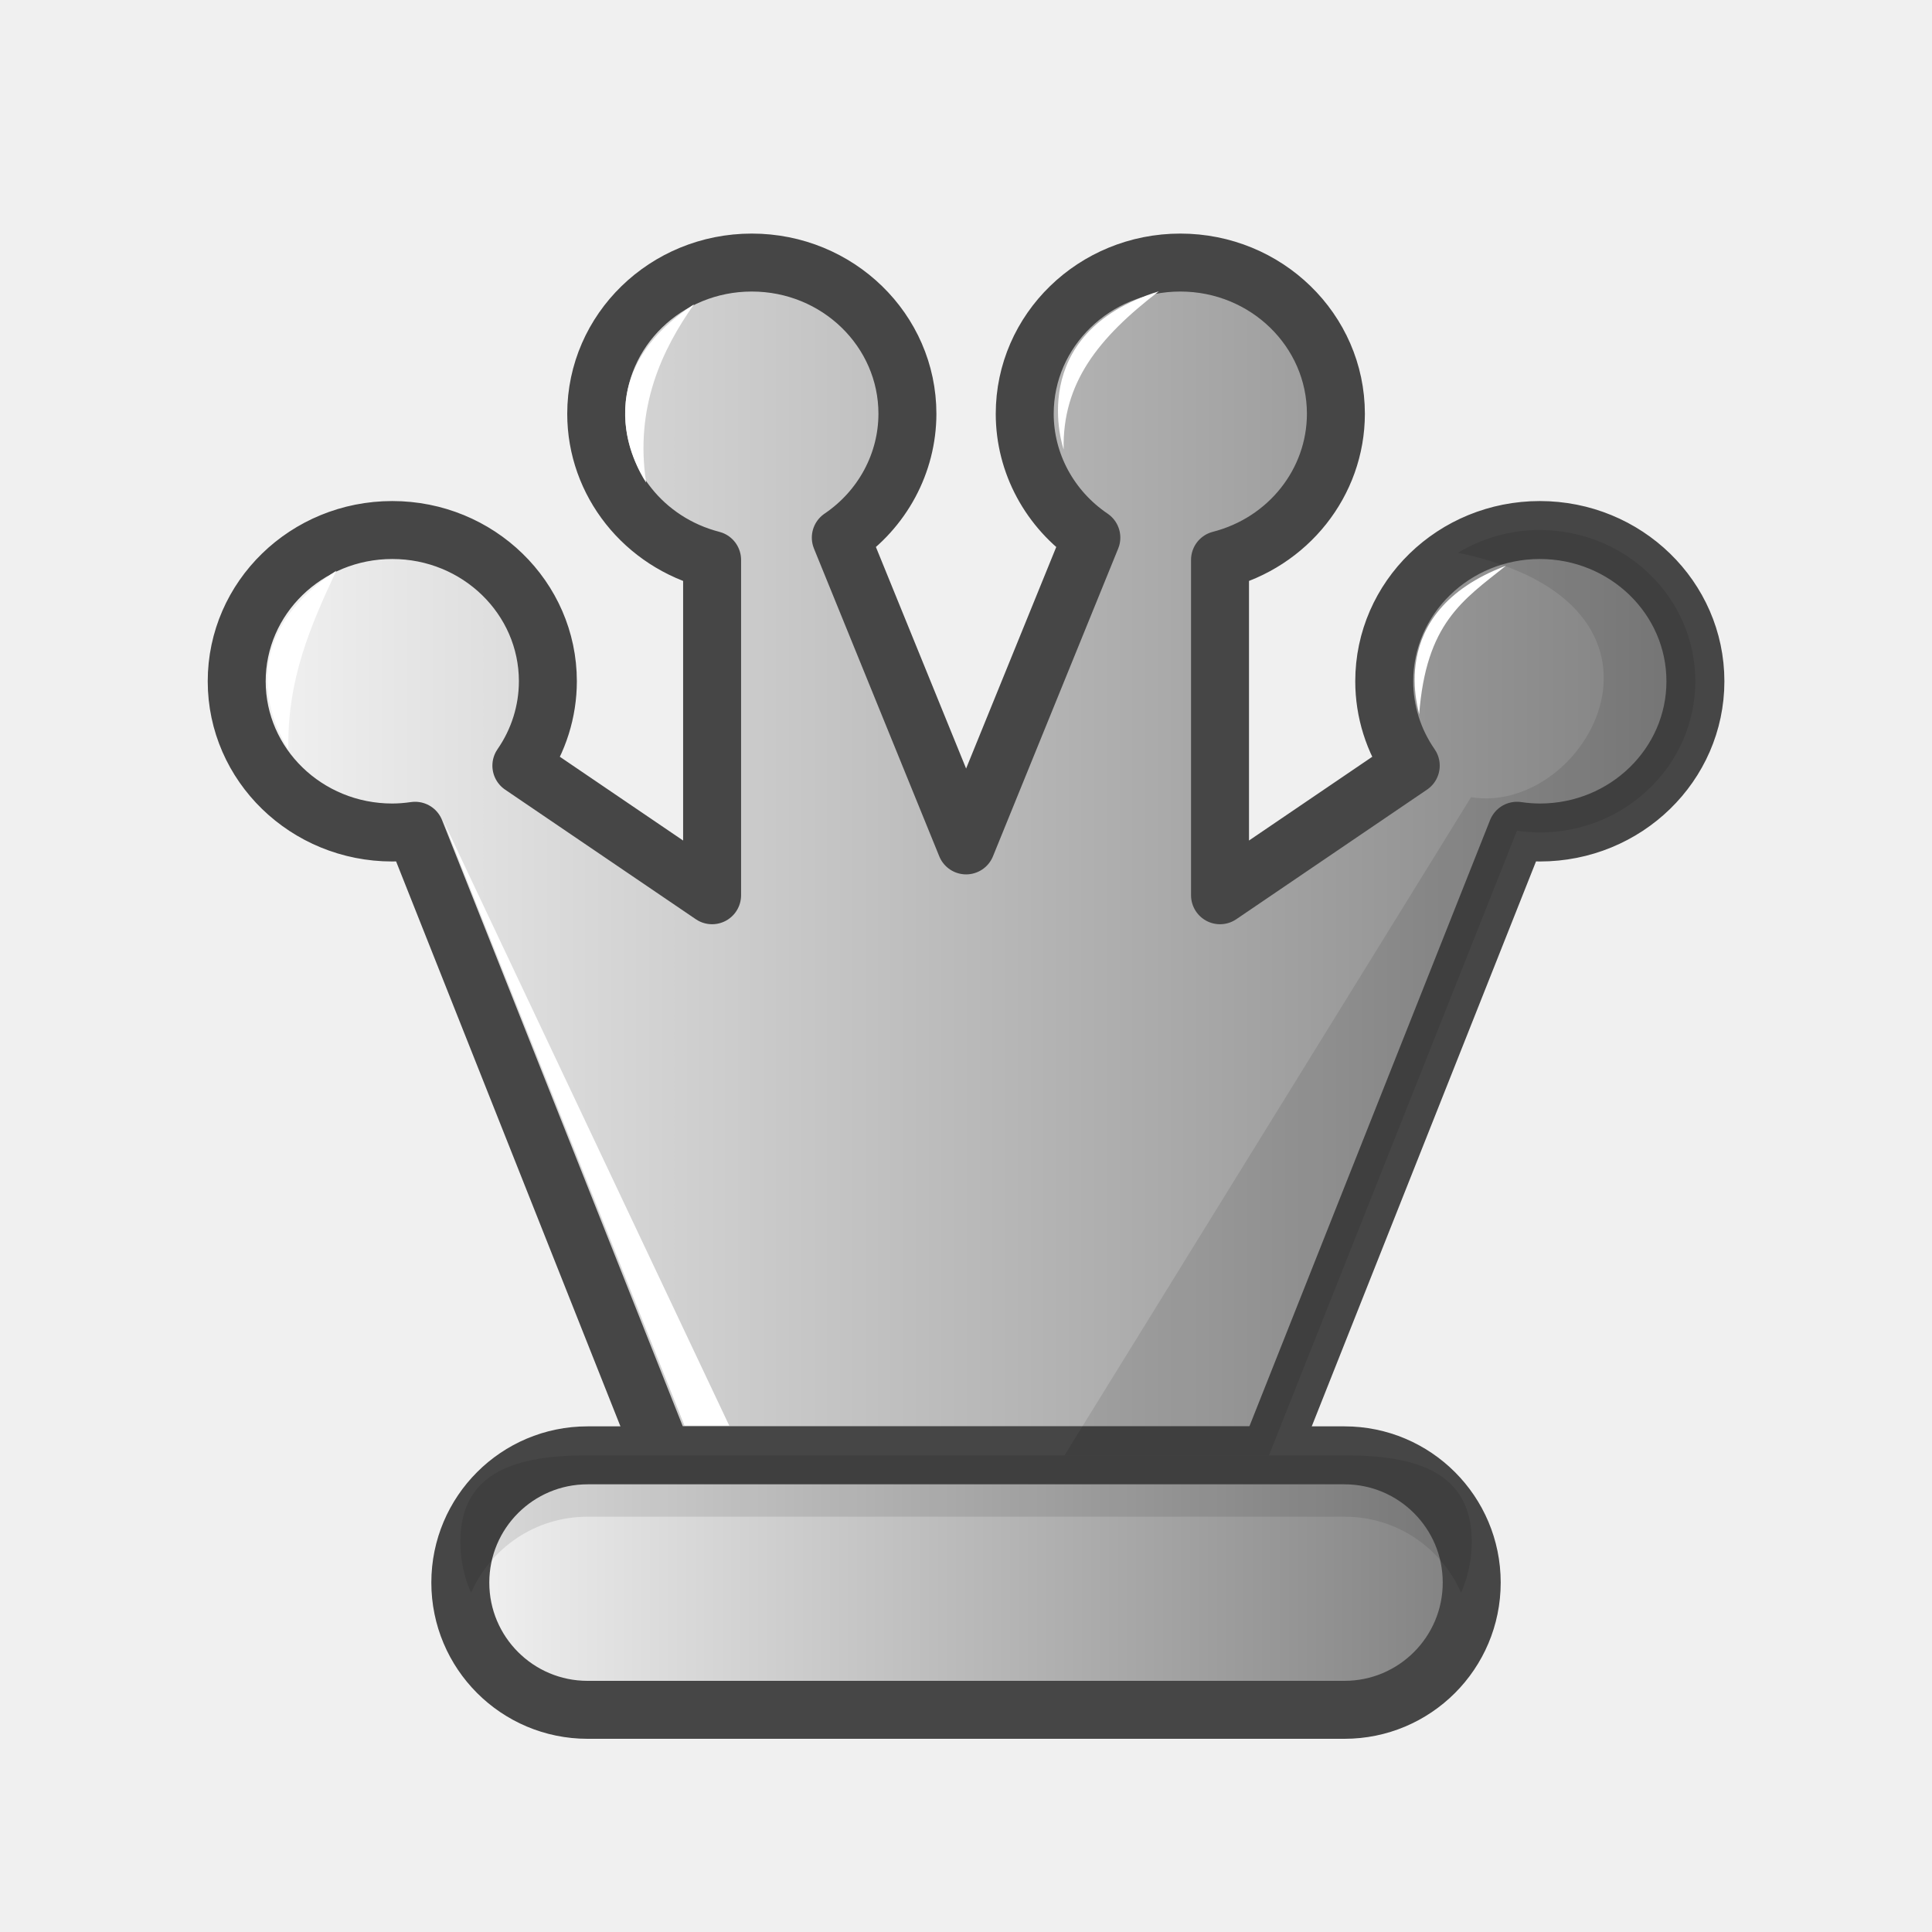
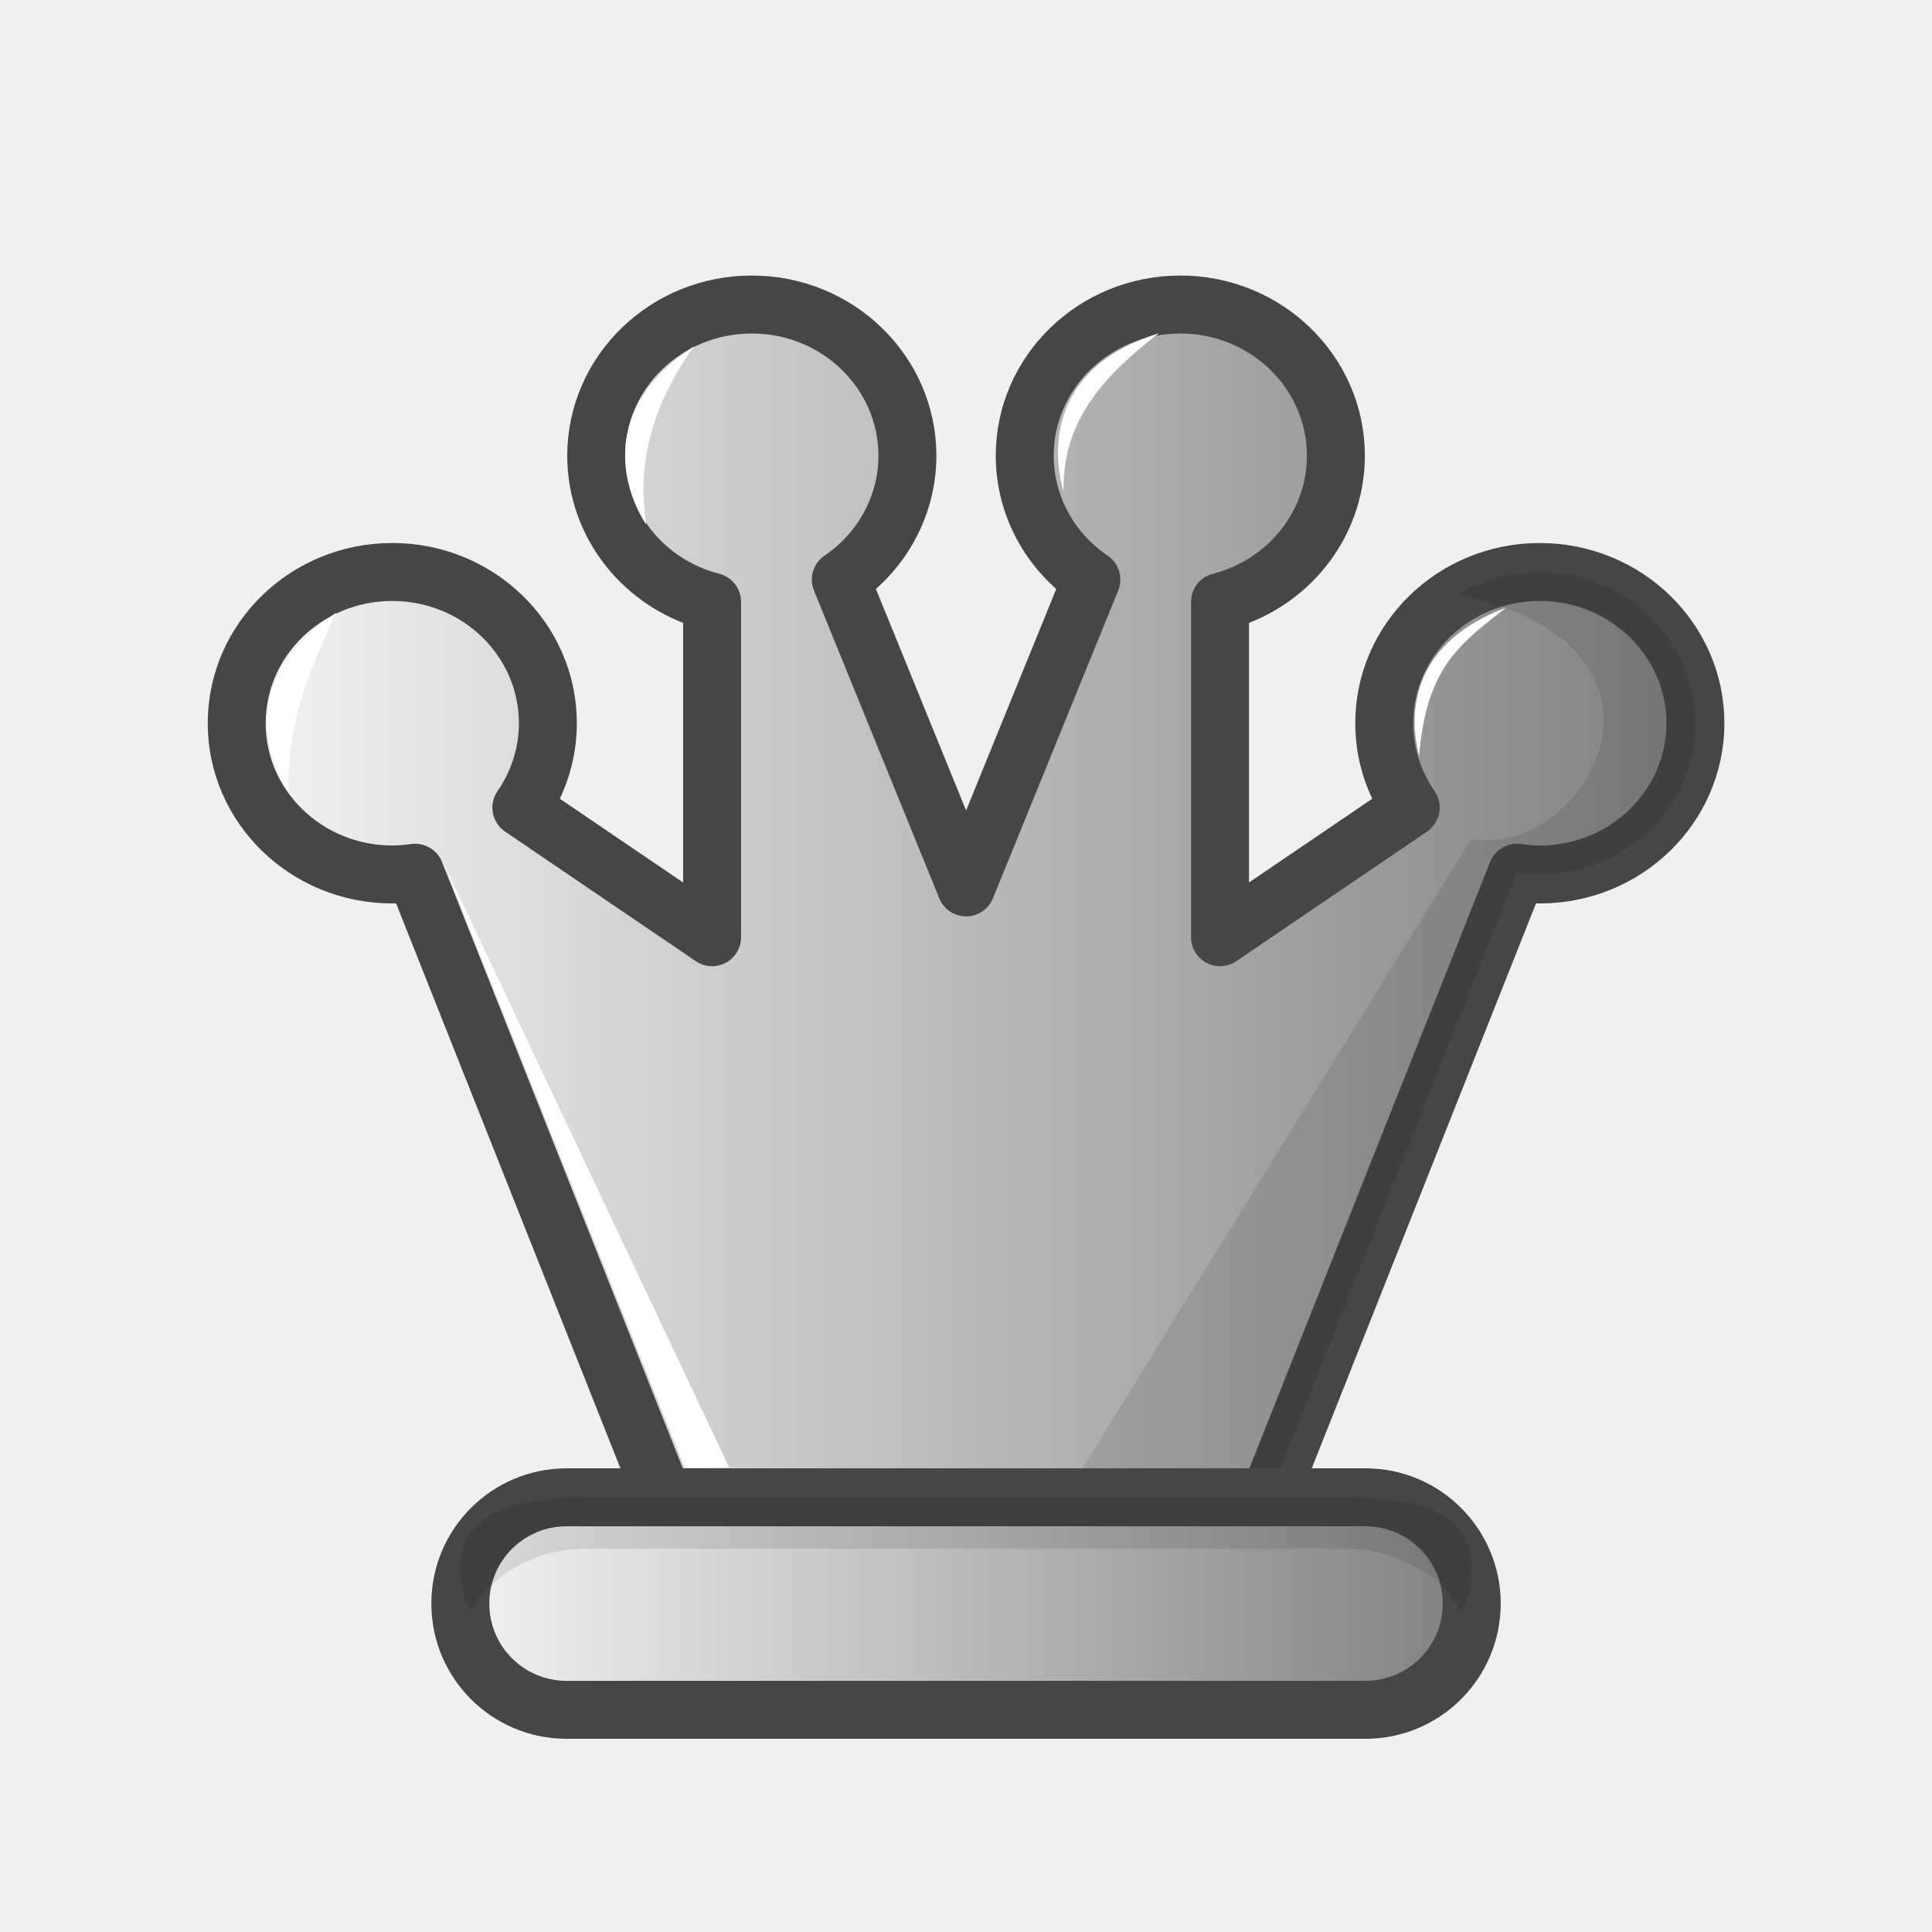
<svg xmlns="http://www.w3.org/2000/svg" xmlns:xlink="http://www.w3.org/1999/xlink" width="50mm" height="50mm" clip-rule="evenodd" fill-rule="evenodd" image-rendering="optimizeQuality" shape-rendering="geometricPrecision" text-rendering="geometricPrecision" version="1.1" viewBox="0 0 50 50">
  <defs>
-     <linearGradient id="linearGradient3667-3-8" x1="1002.5" x2="1041.7" y1="1382.5" y2="1382.5" gradientTransform="translate(-997.08 -1360.3)" gradientUnits="userSpaceOnUse" xlink:href="#GGG" />
    <linearGradient id="GGG">
      <stop style="stop-color:#f5f5f5" offset="0" />
      <stop style="stop-color:#7e7e7e" offset="1" />
    </linearGradient>
-     <linearGradient id="linearGradient6287" x1="1008.2" x2="1035.9" y1="1401.3" y2="1401.3" gradientTransform="translate(-997.08 -1360.3)" gradientUnits="userSpaceOnUse" xlink:href="#GGG" />
+     <linearGradient id="linearGradient5360" x1="1002.5" x2="1041.7" y1="1382.5" y2="1382.5" gradientTransform="translate(-997.08 -1359.2)" gradientUnits="userSpaceOnUse" xlink:href="#GGG" />
+     <linearGradient id="linearGradient5362" x1="1538.1" x2="1565.8" y1="1070.8" y2="1070.8" gradientTransform="translate(-1527 -1029.3)" gradientUnits="userSpaceOnUse" xlink:href="#GGG" />
  </defs>
-   <path d="m19.456 6.795c-2.224 0-4.026 1.753-4.026 3.915 0 1.775 1.234 3.326 2.999 3.78v8.679l-4.936-3.354c0.447-0.645 0.685-1.405 0.686-2.183 0-2.162-1.803-3.915-4.027-3.915-2.224 0-4.026 1.753-4.026 3.915 0 2.161 1.803 3.913 4.026 3.913 0.198 0 0.395-0.017 0.591-0.045l6.419 16.165h15.681l6.417-16.165c0.196 0.029 0.393 0.044 0.591 0.045 2.223 0 4.025-1.752 4.026-3.913 0-2.162-1.802-3.914-4.026-3.915-2.224 0-4.028 1.753-4.027 3.915 0 0.778 0.239 1.538 0.686 2.183l-4.936 3.354v-8.679c1.766-0.453 2.997-2.005 2.999-3.78 0-2.162-1.802-3.914-4.026-3.915-2.224 0-4.028 1.752-4.027 3.915 0 1.278 0.646 2.474 1.724 3.204l-3.241 7.965-3.243-7.965c1.078-0.73 1.722-1.927 1.724-3.204 0-2.162-1.803-3.915-4.027-3.915z" style="fill:url(#linearGradient3667-3-8);stroke-linejoin:round;stroke-width:1.5;stroke:#464646" />
-   <rect x="11.913" y="37.664" width="26.175" height="6.586" ry="3.293" style="fill:url(#linearGradient6287);paint-order:normal;stroke-linecap:round;stroke-linejoin:round;stroke-width:1.5;stroke:#464646" />
-   <path d="m39.849 13.716c-0.778 0-1.501 0.218-2.117 0.589 6.41 1.341 3.35 6.819 0.339 6.326l-10.522 17.033h5.292l6.418-16.165c0.196 0.029 0.392 0.044 0.59 0.045 2.223 0 4.026-1.752 4.026-3.913 0-2.162-1.802-3.914-4.026-3.914z" style="fill:#000000;opacity:.1" />
-   <path d="m12.19 41.222c-0.177-0.405-0.276-0.852-0.276-1.323 0-1.824 1.468-2.235 3.293-2.235h19.589c1.824 0 3.293 0.41 3.293 2.235 0 0.471-0.1 0.918-0.276 1.323-0.508-1.161-1.663-1.97-3.016-1.97h-19.589c-1.353 0-2.509 0.808-3.016 1.97z" style="fill:#000000;opacity:.1;paint-order:normal" />
-   <path d="m7.463 19.384s-1.836-2.596 1.24-4.614c-0.663 1.419-1.273 2.811-1.24 4.614z" style="fill:#ffffff" />
-   <path d="m16.722 12.488s-1.836-2.596 1.24-4.614c-0.823 1.166-1.538 2.663-1.24 4.614z" style="fill:#ffffff" />
-   <path d="m27.527 11.633s-1.05-3.001 2.463-4.094c-1.576 1.211-2.498 2.377-2.463 4.094z" style="fill:#ffffff" />
-   <path d="m36.727 18.503c0.058 0.029-0.987-2.641 2.246-3.861-1.116 0.89-2.069 1.484-2.246 3.861z" style="fill:#ffffff" />
-   <path d="m11.464 21.22 6.251 15.676h1.158z" style="fill:#ffffff" />
+   <path d="m19.456 7.881c-2.224 0-4.026 1.753-4.026 3.915 0 1.775 1.234 3.326 2.999 3.78v8.679l-4.936-3.354c0.447-0.645 0.685-1.405 0.686-2.183 0-2.162-1.803-3.915-4.027-3.915-2.224 0-4.026 1.753-4.026 3.915 0 2.161 1.803 3.913 4.026 3.913 0.198 0 0.395-0.017 0.591-0.045l6.419 16.165h15.681l6.417-16.165c0.196 0.029 0.393 0.044 0.591 0.045 2.223 0 4.025-1.752 4.026-3.913 0-2.162-1.802-3.914-4.026-3.915-2.224 0-4.028 1.753-4.027 3.915 0 0.778 0.239 1.538 0.686 2.183l-4.936 3.354v-8.679c1.766-0.453 2.997-2.005 2.999-3.78 0-2.162-1.802-3.914-4.026-3.915-2.224 0-4.028 1.752-4.027 3.915 0 1.278 0.646 2.474 1.724 3.204l-3.241 7.965-3.243-7.965c1.078-0.73 1.722-1.927 1.724-3.204 0-2.162-1.803-3.915-4.027-3.915z" style="fill:url(#linearGradient5360);stroke-linejoin:round;stroke-width:1.5;stroke:#464646" />
+   <path d="m39.849 14.802c-0.778 0-1.501 0.218-2.117 0.589 6.41 1.341 3.35 6.819 0.339 6.326l-10.522 17.033h5.292l6.418-16.165c0.196 0.029 0.392 0.044 0.59 0.045 2.223 0 4.026-1.752 4.026-3.913 0-2.162-1.802-3.914-4.026-3.914z" style="fill:#000000;opacity:.1" />
+   <path d="m7.462 20.47s-1.836-2.596 1.24-4.614c-0.663 1.419-1.273 2.811-1.24 4.614z" style="fill:#ffffff" />
+   <path d="m16.722 13.574s-1.836-2.596 1.24-4.614c-0.823 1.166-1.538 2.663-1.24 4.614z" style="fill:#ffffff" />
+   <path d="m27.527 12.719s-1.05-3.001 2.463-4.094c-1.576 1.211-2.498 2.377-2.463 4.094z" style="fill:#ffffff" />
+   <path d="m36.727 19.589c0.058 0.029-0.987-2.641 2.246-3.861-1.116 0.89-2.069 1.484-2.246 3.861z" style="fill:#ffffff" />
+   <path d="m11.464 22.306 6.251 15.676h1.158z" style="fill:#ffffff" />
+   <rect x="11.913" y="38.75" width="26.175" height="5.5" ry="2.75" style="fill:url(#linearGradient5362);paint-order:normal;stroke-linecap:round;stroke-linejoin:round;stroke-width:1.5;stroke:#464646" />
+   <path d="m12.19 41.721c-0.177-0.338-0.276-0.711-0.276-1.105 0-1.524 1.468-1.866 3.293-1.866h19.59c1.824 0 3.293 0.343 3.293 1.866 0 0.394-0.1 0.767-0.277 1.105-0.508-0.97-1.663-1.645-3.016-1.645h-19.59c-1.353 0-2.509 0.675-3.016 1.645z" style="fill:#000000;opacity:.1;paint-order:normal" />
</svg>
